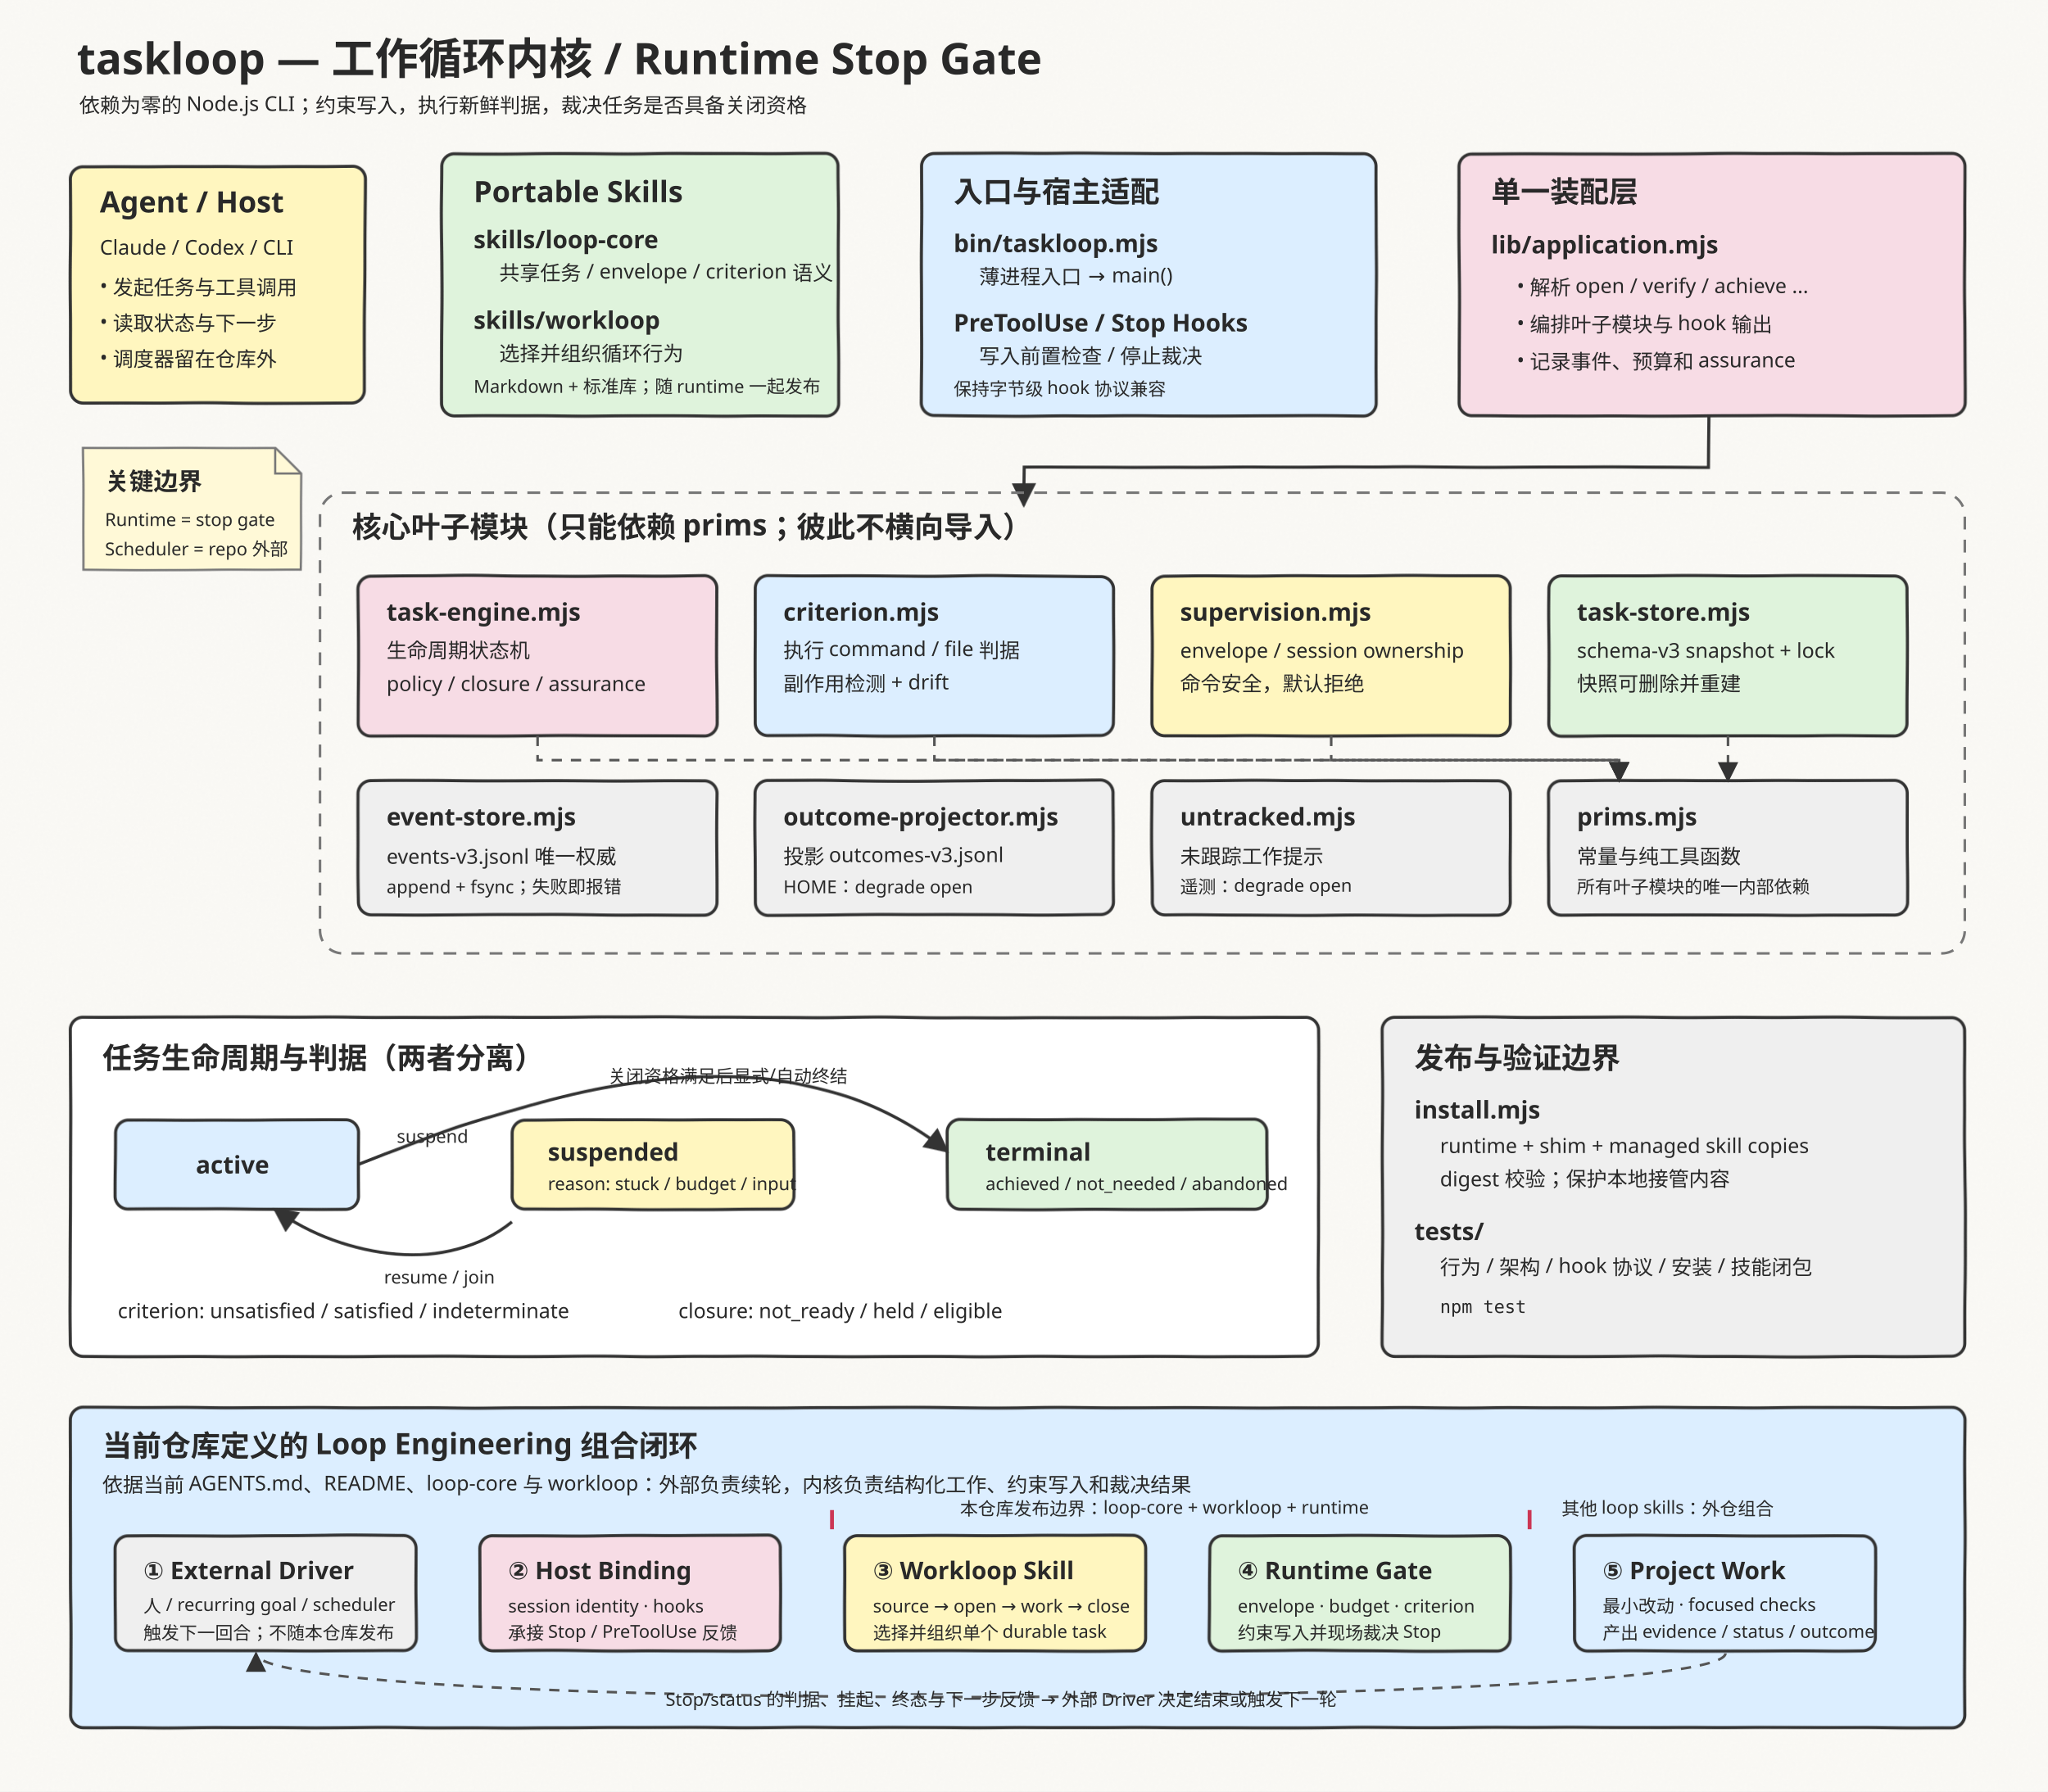
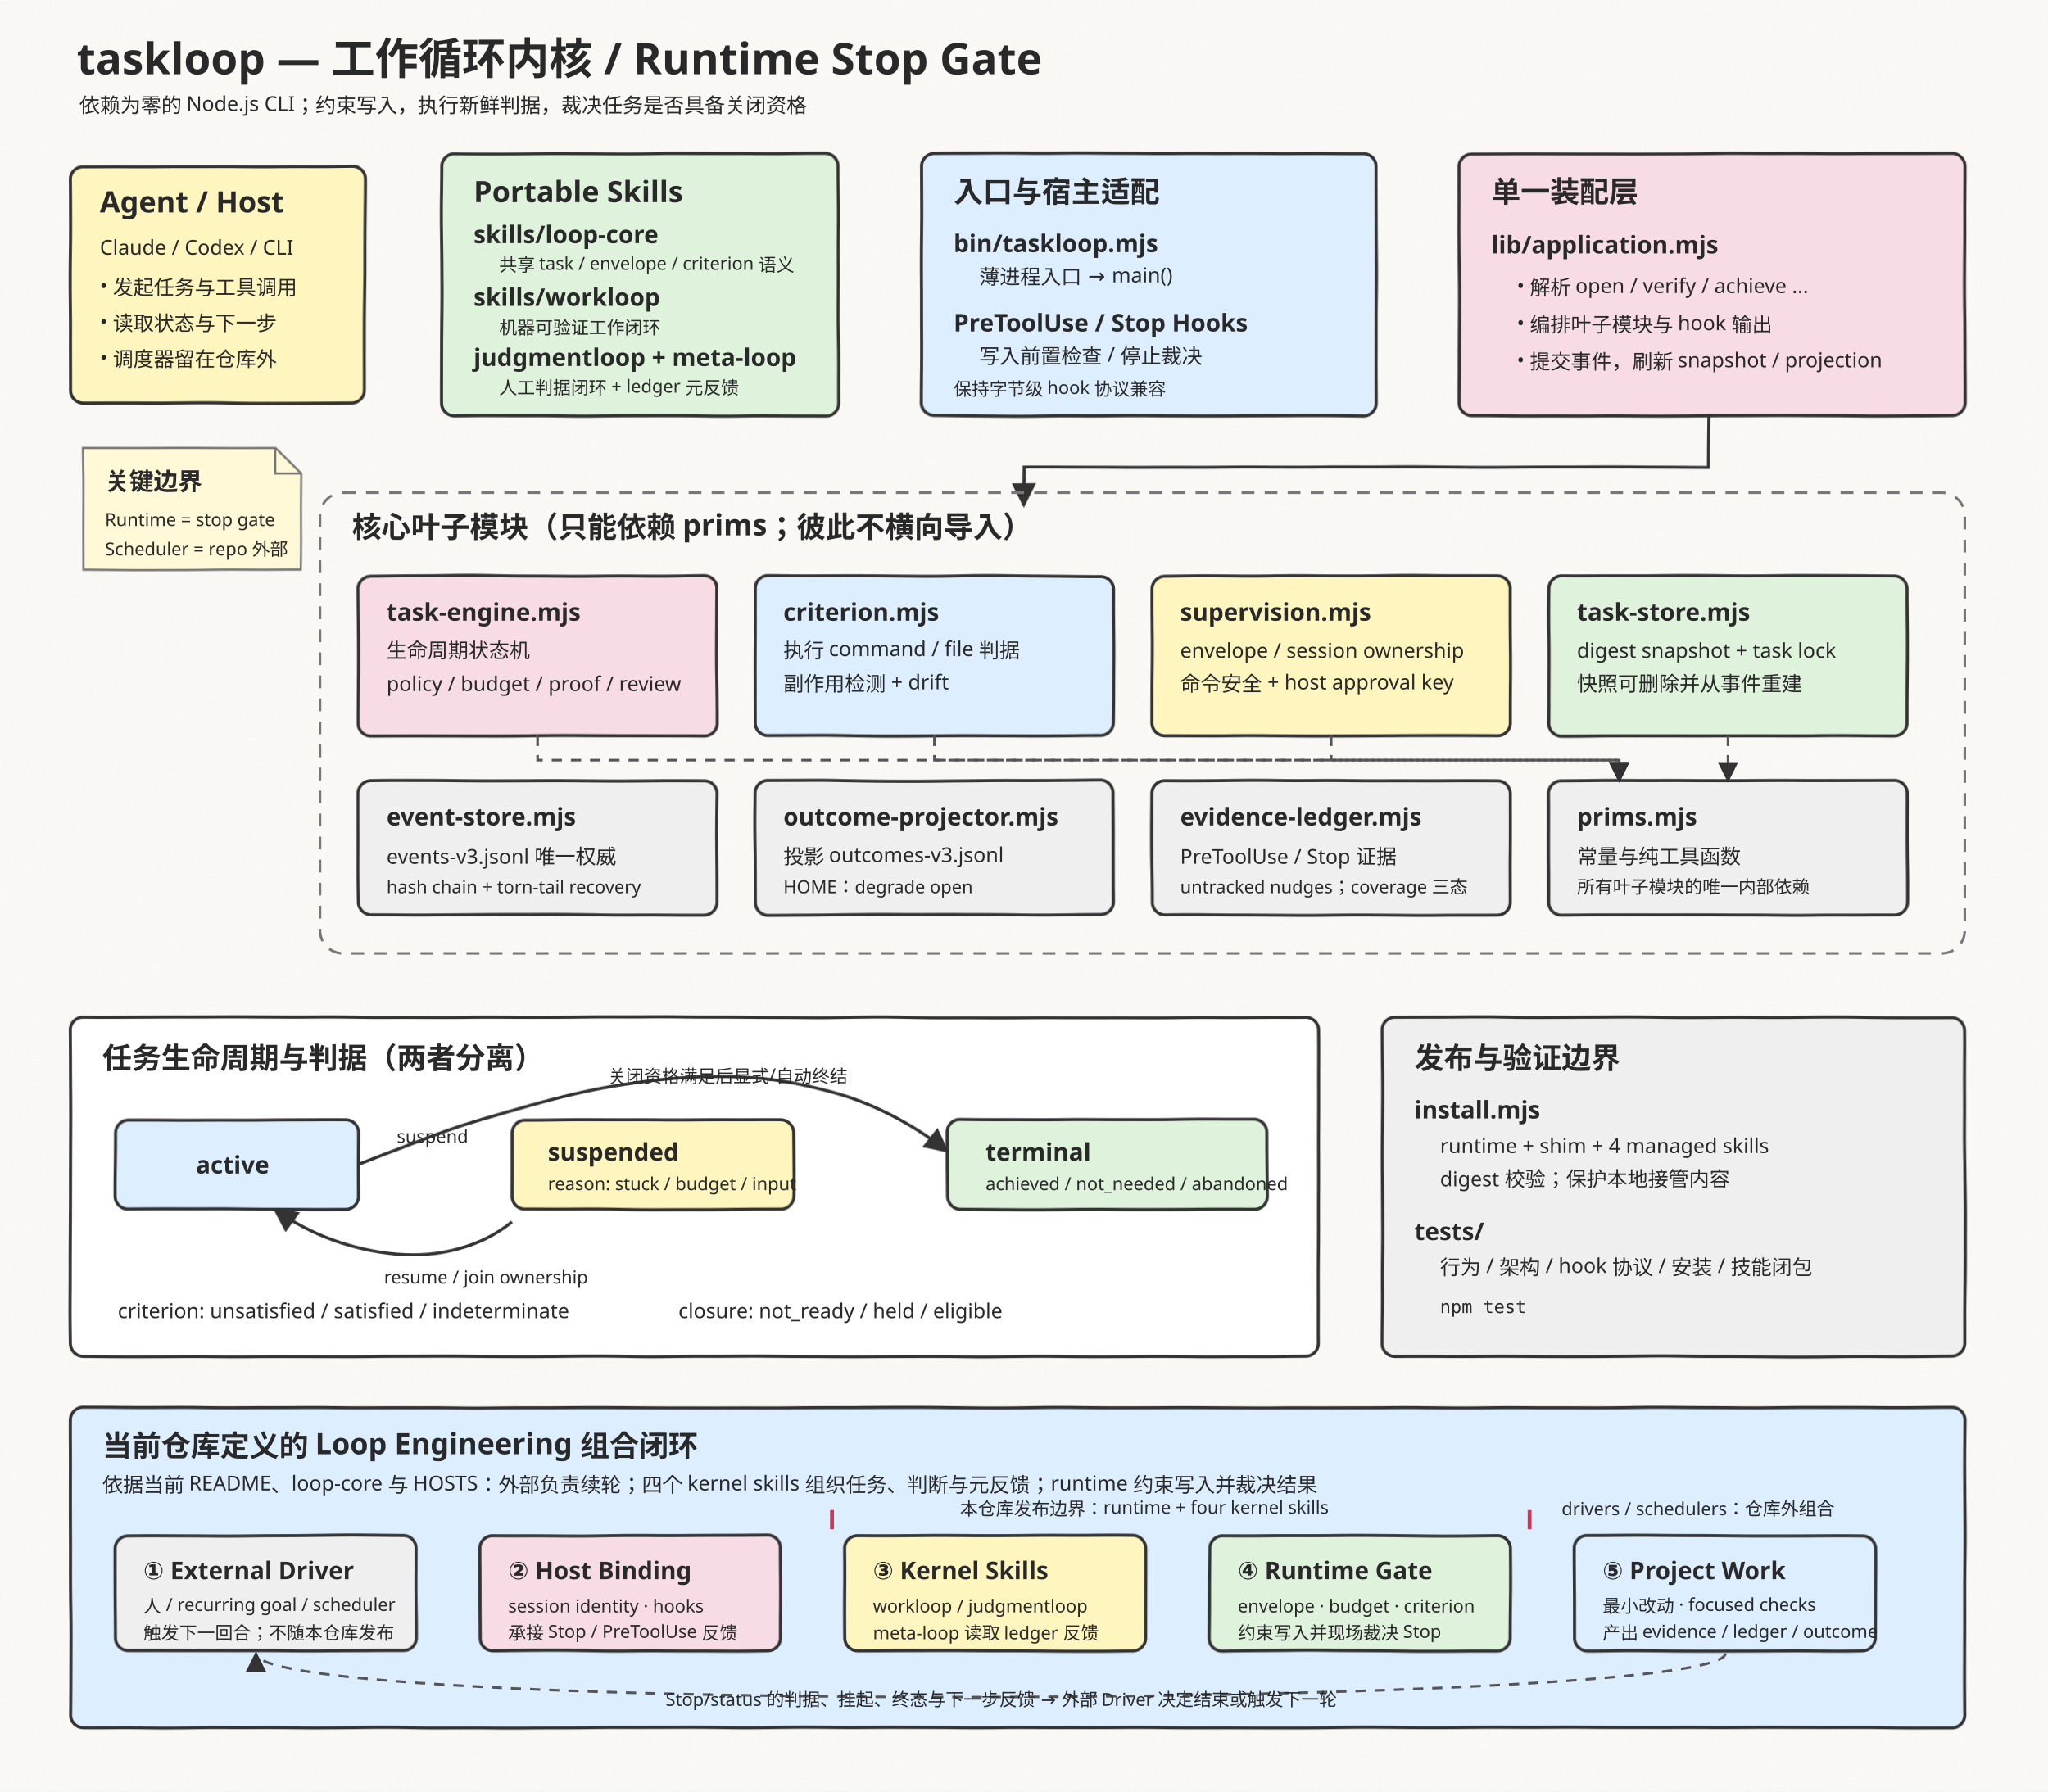
<svg xmlns="http://www.w3.org/2000/svg" width="1600" height="1400" viewBox="0 0 1600 1400" role="img" aria-labelledby="title desc">
  <defs>
    <filter id="rough" x="-3%" y="-3%" width="106%" height="106%">
      <feTurbulence type="fractalNoise" baseFrequency="0.012" numOctaves="2" seed="9" result="noise" />
      <feDisplacementMap in="SourceGraphic" in2="noise" scale="1.5" xChannelSelector="R" yChannelSelector="G" />
    </filter>
    <filter id="paper" x="0" y="0" width="100%" height="100%">
      <feTurbulence type="fractalNoise" baseFrequency="0.45" numOctaves="3" seed="4" result="n" />
      <feColorMatrix in="n" type="saturate" values="0" result="gray" />
      <feComponentTransfer in="gray" result="faint">
        <feFuncA type="table" tableValues="0 0.035" />
      </feComponentTransfer>
      <feBlend in="SourceGraphic" in2="faint" mode="multiply" />
    </filter>
    <marker id="arrow" viewBox="0 0 10 10" refX="9" refY="5" markerWidth="8" markerHeight="8" orient="auto-start-reverse">
      <path d="M 0 0 L 10 5 L 0 10 z" fill="#333" />
    </marker>
    <style>
      .box { fill:#fff; stroke:#333; stroke-width:2.4; rx:10; filter:url(#rough); }
      .yellow { fill:#fff6bf; }
      .blue { fill:#dceeff; }
      .green { fill:#dff3dc; }
      .pink { fill:#f7dce5; }
      .gray { fill:#efefef; }
      .ink { fill:#292929; font-family:"Chalkboard SE","Comic Sans MS","PingFang SC",sans-serif; }
      .title { font-size:34px; font-weight:700; }
      .h1 { font-size:23px; font-weight:700; }
      .h2 { font-size:19px; font-weight:700; }
      .body { font-size:16px; }
      .small { font-size:14px; }
      .mono { font-family:"SFMono-Regular",Consolas,monospace; font-size:14px; }
      .line { fill:none; stroke:#333; stroke-width:2.4; marker-end:url(#arrow); filter:url(#rough); }
      .dash { fill:none; stroke:#555; stroke-width:2; stroke-dasharray:8 7; marker-end:url(#arrow); }
      .note { fill:#fff9d7; stroke:#777; stroke-width:1.7; filter:url(#rough); }
    </style>
  </defs>
  <rect width="1600" height="1400" fill="#faf9f5" filter="url(#paper)" />
  <text x="60" y="58" class="ink title">taskloop — 工作循环内核 / Runtime Stop Gate</text>
  <text x="62" y="88" class="ink body">依赖为零的 Node.js CLI；约束写入，执行新鲜判据，裁决任务是否具备关闭资格</text>
  <rect x="55" y="130" width="230" height="185" class="box yellow" />
  <text x="78" y="166" class="ink h1">Agent / Host</text>
  <text x="78" y="199" class="ink body">Claude / Codex / CLI</text>
  <text x="78" y="229" class="ink body">• 发起任务与工具调用</text>
  <text x="78" y="257" class="ink body">• 读取状态与下一步</text>
  <text x="78" y="285" class="ink body">• 调度器留在仓库外</text>
  <rect x="345" y="120" width="310" height="205" class="box green" />
  <text x="370" y="158" class="ink h1">Portable Skills</text>
-   <text x="370" y="194" class="ink h2">skills/loop-core</text>
-   <text x="390" y="219" class="ink body">共享任务 / envelope / criterion 语义</text>
-   <text x="370" y="257" class="ink h2">skills/workloop</text>
-   <text x="390" y="282" class="ink body">选择并组织循环行为</text>
-   <text x="370" y="307" class="ink small">Markdown + 标准库；随 runtime 一起发布</text>
+   <text x="370" y="190" class="ink h2">skills/loop-core</text>
+   <text x="390" y="212" class="ink small">共享 task / envelope / criterion 语义</text>
+   <text x="370" y="239" class="ink h2">skills/workloop</text>
+   <text x="390" y="261" class="ink small">机器可验证工作闭环</text>
+   <text x="370" y="286" class="ink h2">judgmentloop + meta-loop</text>
+   <text x="390" y="308" class="ink small">人工判据闭环 + ledger 元反馈</text>
  <rect x="720" y="120" width="355" height="205" class="box blue" />
  <text x="745" y="158" class="ink h1">入口与宿主适配</text>
  <text x="745" y="197" class="ink h2">bin/taskloop.mjs</text>
  <text x="765" y="222" class="ink body">薄进程入口 → main()</text>
  <text x="745" y="259" class="ink h2">PreToolUse / Stop Hooks</text>
  <text x="765" y="284" class="ink body">写入前置检查 / 停止裁决</text>
  <text x="745" y="309" class="ink small">保持字节级 hook 协议兼容</text>
  <rect x="1140" y="120" width="395" height="205" class="box pink" />
  <text x="1165" y="158" class="ink h1">单一装配层</text>
  <text x="1165" y="198" class="ink h2">lib/application.mjs</text>
  <text x="1185" y="229" class="ink body">• 解析 open / verify / achieve ...</text>
  <text x="1185" y="258" class="ink body">• 编排叶子模块与 hook 输出</text>
-   <text x="1185" y="287" class="ink body">• 记录事件、预算和 assurance</text>
+   <text x="1185" y="287" class="ink body">• 提交事件，刷新 snapshot / projection</text>
  <path d="M285 215 C315 215 315 215 345 215" class="line" />
  <path d="M655 215 C685 215 690 215 720 215" class="line" />
  <path d="M1075 215 C1100 215 1115 215 1140 215" class="line" />
  <path d="M1335 325 L1335 365 L800 365 L800 395" class="line" />
  <rect x="250" y="385" width="1285" height="360" rx="18" fill="none" stroke="#777" stroke-width="2" stroke-dasharray="10 8" />
  <text x="275" y="420" class="ink h1">核心叶子模块（只能依赖 prims；彼此不横向导入）</text>
  <rect x="280" y="450" width="280" height="125" class="box pink" />
  <text x="302" y="485" class="ink h2">task-engine.mjs</text>
  <text x="302" y="514" class="ink body">生命周期状态机</text>
-   <text x="302" y="540" class="ink body">policy / closure / assurance</text>
+   <text x="302" y="540" class="ink body">policy / budget / proof / review</text>
  <rect x="590" y="450" width="280" height="125" class="box blue" />
  <text x="612" y="485" class="ink h2">criterion.mjs</text>
  <text x="612" y="514" class="ink body">执行 command / file 判据</text>
  <text x="612" y="540" class="ink body">副作用检测 + drift</text>
  <rect x="900" y="450" width="280" height="125" class="box yellow" />
  <text x="922" y="485" class="ink h2">supervision.mjs</text>
  <text x="922" y="514" class="ink body">envelope / session ownership</text>
-   <text x="922" y="540" class="ink body">命令安全，默认拒绝</text>
+   <text x="922" y="540" class="ink body">命令安全 + host approval key</text>
  <rect x="1210" y="450" width="280" height="125" class="box green" />
  <text x="1232" y="485" class="ink h2">task-store.mjs</text>
-   <text x="1232" y="514" class="ink body">schema-v3 snapshot + lock</text>
-   <text x="1232" y="540" class="ink body">快照可删除并重建</text>
+   <text x="1232" y="514" class="ink body">digest snapshot + task lock</text>
+   <text x="1232" y="540" class="ink body">快照可删除并从事件重建</text>
  <rect x="280" y="610" width="280" height="105" class="box gray" />
  <text x="302" y="645" class="ink h2">event-store.mjs</text>
  <text x="302" y="675" class="ink body">events-v3.jsonl 唯一权威</text>
-   <text x="302" y="698" class="ink small">append + fsync；失败即报错</text>
+   <text x="302" y="698" class="ink small">hash chain + torn-tail recovery</text>
  <rect x="590" y="610" width="280" height="105" class="box gray" />
  <text x="612" y="645" class="ink h2">outcome-projector.mjs</text>
  <text x="612" y="675" class="ink body">投影 outcomes-v3.jsonl</text>
  <text x="612" y="698" class="ink small">HOME：degrade open</text>
  <rect x="900" y="610" width="280" height="105" class="box gray" />
-   <text x="922" y="645" class="ink h2">untracked.mjs</text>
-   <text x="922" y="675" class="ink body">未跟踪工作提示</text>
-   <text x="922" y="698" class="ink small">遥测：degrade open</text>
+   <text x="922" y="645" class="ink h2">evidence-ledger.mjs</text>
+   <text x="922" y="675" class="ink body">PreToolUse / Stop 证据</text>
+   <text x="922" y="698" class="ink small">untracked nudges；coverage 三态</text>
  <rect x="1210" y="610" width="280" height="105" class="box gray" />
  <text x="1232" y="645" class="ink h2">prims.mjs</text>
  <text x="1232" y="675" class="ink body">常量与纯工具函数</text>
  <text x="1232" y="698" class="ink small">所有叶子模块的唯一内部依赖</text>
  <path d="M420 575 L420 594 L1265 594 L1265 610" class="dash" />
  <path d="M730 575 L730 594 L1265 594 L1265 610" class="dash" />
  <path d="M1040 575 L1040 594 L1265 594 L1265 610" class="dash" />
  <path d="M1350 575 L1350 610" class="dash" />
  <rect x="55" y="795" width="975" height="265" class="box" />
  <text x="80" y="835" class="ink h1">任务生命周期与判据（两者分离）</text>
  <rect x="90" y="875" width="190" height="70" class="box blue" />
  <text x="153" y="917" class="ink h2">active</text>
  <rect x="400" y="875" width="220" height="70" class="box yellow" />
  <text x="428" y="907" class="ink h2">suspended</text>
  <text x="428" y="930" class="ink small">reason: stuck / budget / input</text>
  <rect x="740" y="875" width="250" height="70" class="box green" />
  <text x="770" y="907" class="ink h2">terminal</text>
  <text x="770" y="930" class="ink small">achieved / not_needed / abandoned</text>
  <path d="M280 910 L400 910" class="line" />
  <text x="310" y="893" class="ink small">suspend</text>
  <path d="M400 955 C350 995 270 985 215 945" class="line" />
-   <text x="300" y="1003" class="ink small">resume / join</text>
+   <text x="300" y="1003" class="ink small">resume / join ownership</text>
  <path d="M280 910 C500 820 640 820 740 900" class="line" />
  <text x="475" y="846" class="ink small">关闭资格满足后显式/自动终结</text>
  <text x="92" y="1030" class="ink body">criterion: unsatisfied / satisfied / indeterminate</text>
  <text x="530" y="1030" class="ink body">closure: not_ready / held / eligible</text>
  <rect x="1080" y="795" width="455" height="265" class="box gray" />
  <text x="1105" y="835" class="ink h1">发布与验证边界</text>
  <text x="1105" y="874" class="ink h2">install.mjs</text>
-   <text x="1125" y="901" class="ink body">runtime + shim + managed skill copies</text>
+   <text x="1125" y="901" class="ink body">runtime + shim + 4 managed skills</text>
  <text x="1125" y="927" class="ink body">digest 校验；保护本地接管内容</text>
  <text x="1105" y="969" class="ink h2">tests/</text>
  <text x="1125" y="996" class="ink body">行为 / 架构 / hook 协议 / 安装 / 技能闭包</text>
  <text x="1125" y="1026" class="ink mono">npm test</text>
  <rect x="55" y="1100" width="1480" height="250" class="box blue" />
  <text x="80" y="1138" class="ink h1">当前仓库定义的 Loop Engineering 组合闭环</text>
-   <text x="80" y="1166" class="ink body">依据当前 AGENTS.md、README、loop-core 与 workloop：外部负责续轮，内核负责结构化工作、约束写入和裁决结果</text>
+   <text x="80" y="1166" class="ink body">依据当前 README、loop-core 与 HOSTS：外部负责续轮；四个 kernel skills 组织任务、判断与元反馈；runtime 约束写入并裁决结果</text>
  <rect x="90" y="1200" width="235" height="90" class="box gray" />
  <text x="112" y="1234" class="ink h2">① External Driver</text>
  <text x="112" y="1260" class="ink small">人 / recurring goal / scheduler</text>
  <text x="112" y="1281" class="ink small">触发下一回合；不随本仓库发布</text>
  <rect x="375" y="1200" width="235" height="90" class="box pink" />
  <text x="397" y="1234" class="ink h2">② Host Binding</text>
  <text x="397" y="1260" class="ink small">session identity · hooks</text>
  <text x="397" y="1281" class="ink small">承接 Stop / PreToolUse 反馈</text>
  <rect x="660" y="1200" width="235" height="90" class="box yellow" />
-   <text x="682" y="1234" class="ink h2">③ Workloop Skill</text>
-   <text x="682" y="1260" class="ink small">source → open → work → close</text>
-   <text x="682" y="1281" class="ink small">选择并组织单个 durable task</text>
+   <text x="682" y="1234" class="ink h2">③ Kernel Skills</text>
+   <text x="682" y="1260" class="ink small">workloop / judgmentloop</text>
+   <text x="682" y="1281" class="ink small">meta-loop 读取 ledger 反馈</text>
  <rect x="945" y="1200" width="235" height="90" class="box green" />
  <text x="967" y="1234" class="ink h2">④ Runtime Gate</text>
  <text x="967" y="1260" class="ink small">envelope · budget · criterion</text>
  <text x="967" y="1281" class="ink small">约束写入并现场裁决 Stop</text>
  <rect x="1230" y="1200" width="235" height="90" class="box blue" />
  <text x="1252" y="1234" class="ink h2">⑤ Project Work</text>
  <text x="1252" y="1260" class="ink small">最小改动 · focused checks</text>
-   <text x="1252" y="1281" class="ink small">产出 evidence / status / outcome</text>
+   <text x="1252" y="1281" class="ink small">产出 evidence / ledger / outcome</text>
  <path d="M325 1245 L375 1245" class="line" />
  <path d="M610 1245 L660 1245" class="line" />
  <path d="M895 1245 L945 1245" class="line" />
  <path d="M1180 1245 L1230 1245" class="line" />
  <path d="M1348 1292 C1348 1335 200 1340 200 1292" class="dash" />
  <text x="520" y="1333" class="ink small">Stop/status 的判据、挂起、终态与下一步反馈 → 外部 Driver 决定结束或触发下一轮</text>
  <path d="M650 1187 H1195" fill="none" stroke="#cc3654" stroke-width="3" filter="url(#rough)" />
  <path d="M650 1180 V1195 M1195 1180 V1195" fill="none" stroke="#cc3654" stroke-width="3" />
-   <text x="750" y="1184" class="ink small">本仓库发布边界：loop-core + workloop + runtime</text>
-   <text x="1220" y="1184" class="ink small">其他 loop skills：外仓组合</text>
+   <text x="750" y="1184" class="ink small">本仓库发布边界：runtime + four kernel skills</text>
+   <text x="1220" y="1184" class="ink small">drivers / schedulers：仓库外组合</text>
  <path d="M65 350 H215 L235 370 V445 H65 Z" class="note" />
  <path d="M215 350 V370 H235" fill="none" stroke="#777" stroke-width="1.7" />
  <text x="82" y="383" class="ink h2">关键边界</text>
  <text x="82" y="411" class="ink small">Runtime = stop gate</text>
  <text x="82" y="434" class="ink small">Scheduler = repo 外部</text>
</svg>
